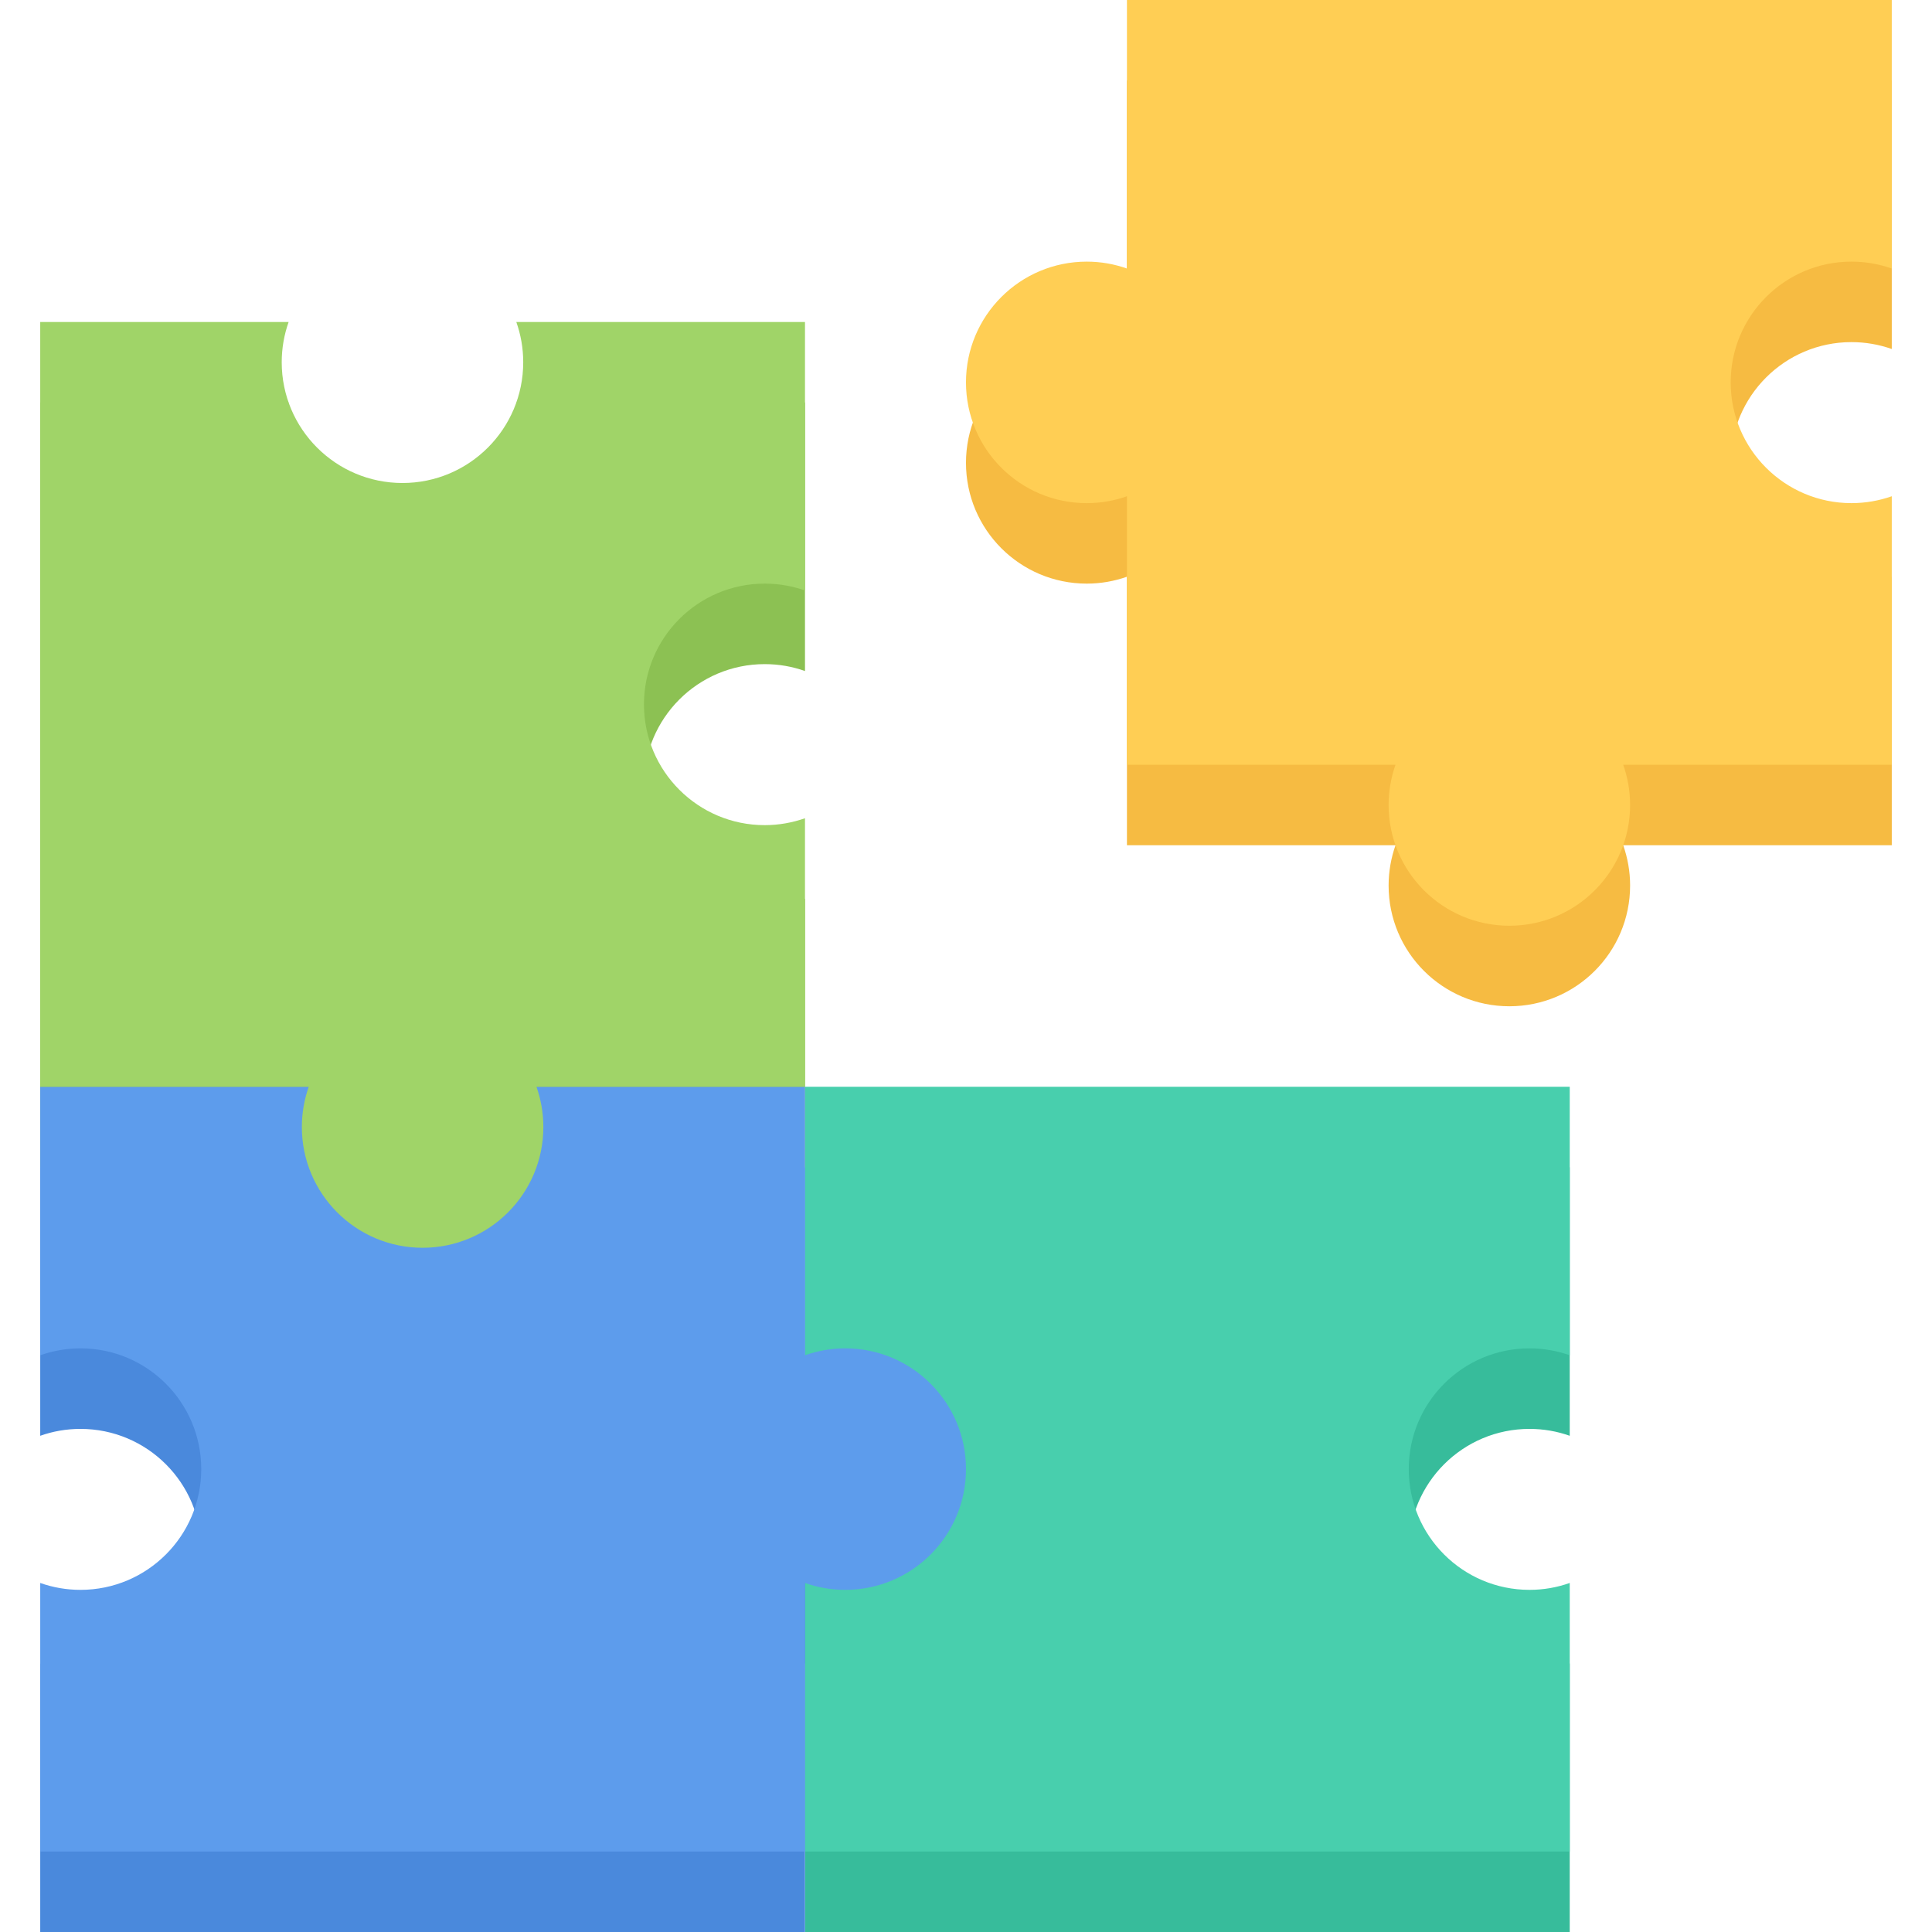
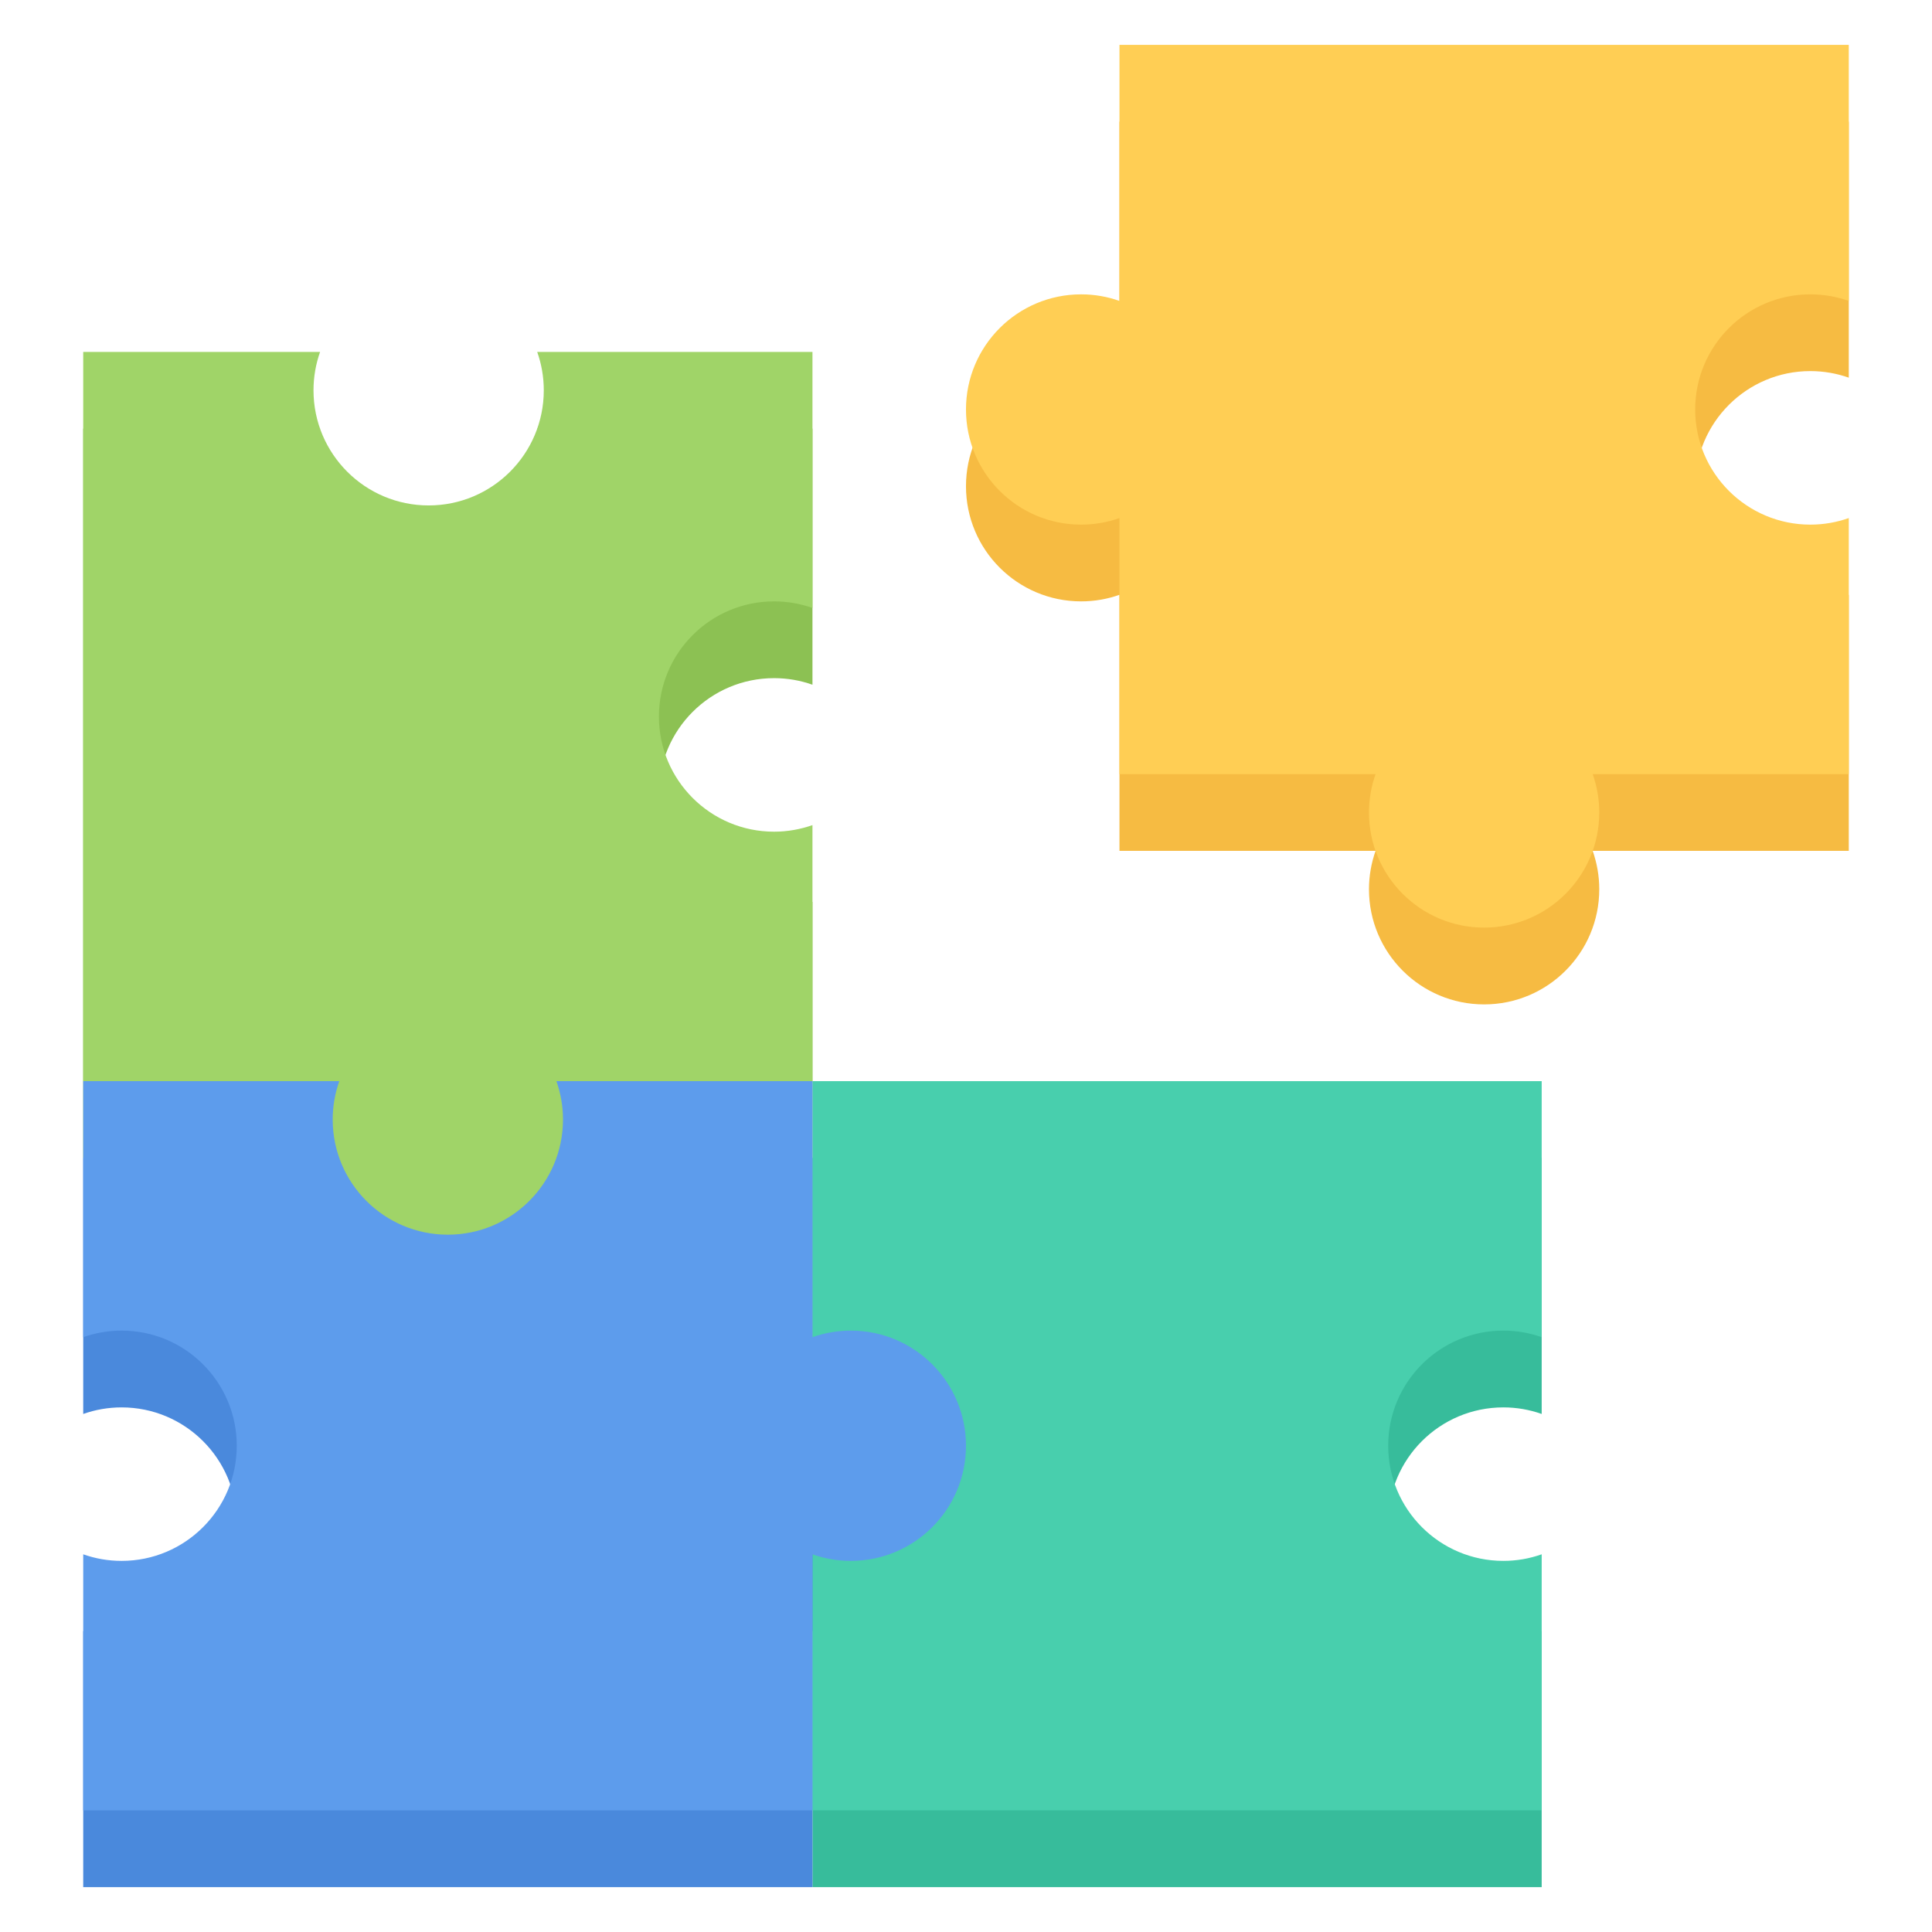
- <svg xmlns="http://www.w3.org/2000/svg" height="800px" width="800px" version="1.1" id="Layer_1" viewBox="0 0 511.6 511.6" xml:space="preserve" fill="#000000">
+ <svg xmlns="http://www.w3.org/2000/svg" height="800px" width="800px" version="1.1" id="Layer_1" viewBox="-12.459 -12.459 536.518 536.518" xml:space="preserve" fill="#000000">
  <g id="SVGRepo_bgCarrier" stroke-width="0" />
  <g id="SVGRepo_tracerCarrier" stroke-linecap="round" stroke-linejoin="round" />
  <g id="SVGRepo_iconCarrier">
    <path style="fill:#8CC153;" d="M213.164,237.986c-3.341,1.187-6.924,1.827-10.664,1.827c-17.658,0-31.975-14.317-31.975-31.976 c0-17.657,14.317-31.975,31.975-31.975c3.739,0,7.322,0.641,10.664,1.827V106.58h-76.44c1.179,3.342,1.827,6.925,1.827,10.664 c0,17.658-14.317,31.975-31.975,31.975s-31.975-14.316-31.975-31.975c0-3.739,0.648-7.322,1.827-10.664H10.651v202.506h71.108 c-1.179,3.342-1.827,6.933-1.827,10.664c0,17.658,14.317,31.975,31.975,31.975s31.975-14.316,31.975-31.975 c0-3.731-0.648-7.322-1.827-10.664h71.108v-71.1H213.164z" />
    <path style="fill:#37BC9B;" d="M405.023,442.326c-17.674,0-31.976-14.317-31.976-31.976s14.302-31.975,31.976-31.975 c3.715,0,7.307,0.64,10.647,1.826v-71.116H213.164V511.6h202.506v-71.101C412.329,441.67,408.737,442.326,405.023,442.326z" />
    <path style="fill:#4A89DC;" d="M223.82,378.376c-3.739,0-7.322,0.64-10.656,1.826v-71.116H10.651v71.116 c3.341-1.187,6.924-1.826,10.664-1.826c17.658,0,31.975,14.316,31.975,31.975s-14.317,31.976-31.975,31.976 c-3.739,0-7.322-0.656-10.664-1.827v71.1h202.514v-71.101c3.333,1.171,6.917,1.827,10.656,1.827 c17.658,0,31.975-14.317,31.975-31.976S241.478,378.376,223.82,378.376z" />
    <path style="fill:#F6BB42;" d="M500.948,152.717c-3.341,1.179-6.933,1.826-10.679,1.826c-17.643,0-31.976-14.309-31.976-31.975 c0-17.658,14.333-31.976,31.976-31.976c3.746,0,7.338,0.648,10.679,1.827V21.32H298.418v71.1c-3.325-1.179-6.901-1.827-10.647-1.827 c-17.658,0-31.976,14.317-31.976,31.976c0,17.666,14.317,31.975,31.976,31.975c3.746,0,7.322-0.647,10.647-1.826v71.108h71.116 c-1.171,3.341-1.826,6.916-1.826,10.663c0,17.658,14.316,31.975,31.975,31.975s31.975-14.316,31.975-31.975 c0-3.747-0.656-7.322-1.826-10.663h71.116v-71.109H500.948z" />
    <path style="fill:#48CFAD;" d="M405.023,420.999c-17.674,0-31.976-14.317-31.976-31.976c0-17.657,14.302-31.975,31.976-31.975 c3.715,0,7.307,0.655,10.647,1.827v-71.101H213.164v202.513h202.506v-71.116C412.329,420.359,408.737,420.999,405.023,420.999z" />
    <path style="fill:#5D9CEC;" d="M223.82,357.049c-3.739,0-7.322,0.655-10.656,1.827v-71.101H10.651v71.101 c3.341-1.172,6.924-1.827,10.664-1.827c17.658,0,31.975,14.317,31.975,31.975C53.29,406.682,38.973,421,21.315,421 c-3.739,0-7.322-0.641-10.664-1.827v71.116h202.514v-71.116c3.333,1.187,6.917,1.827,10.656,1.827 c17.658,0,31.975-14.317,31.975-31.976C255.795,371.366,241.478,357.049,223.82,357.049z" />
    <path style="fill:#FFCE54;" d="M500.948,131.405c-3.341,1.179-6.933,1.826-10.679,1.826c-17.643,0-31.976-14.316-31.976-31.975 s14.333-31.976,31.976-31.976c3.746,0,7.338,0.648,10.679,1.827V0H298.418v71.108c-3.325-1.179-6.901-1.827-10.647-1.827 c-17.658,0-31.976,14.317-31.976,31.976s14.317,31.975,31.976,31.975c3.746,0,7.322-0.647,10.647-1.826v71.108h71.116 c-1.171,3.325-1.826,6.916-1.826,10.647c0,17.658,14.316,31.976,31.975,31.976s31.975-14.317,31.975-31.976 c0-3.731-0.656-7.322-1.826-10.647h71.116v-71.109H500.948z" />
    <path style="fill:#A0D468;" d="M213.164,216.674c-3.341,1.171-6.924,1.827-10.664,1.827c-17.658,0-31.975-14.317-31.975-31.975 s14.317-31.983,31.975-31.983c3.739,0,7.322,0.648,10.664,1.827v-71.1h-76.44c1.179,3.333,1.827,6.916,1.827,10.655 c0,17.658-14.317,31.975-31.975,31.975s-31.975-14.316-31.975-31.975c0-3.739,0.648-7.322,1.827-10.655H10.651v202.506h71.108 c-1.179,3.341-1.827,6.916-1.827,10.663c0,17.658,14.317,31.975,31.975,31.975s31.975-14.316,31.975-31.975 c0-3.747-0.648-7.322-1.827-10.663h71.108v-71.102H213.164z" />
  </g>
</svg>
